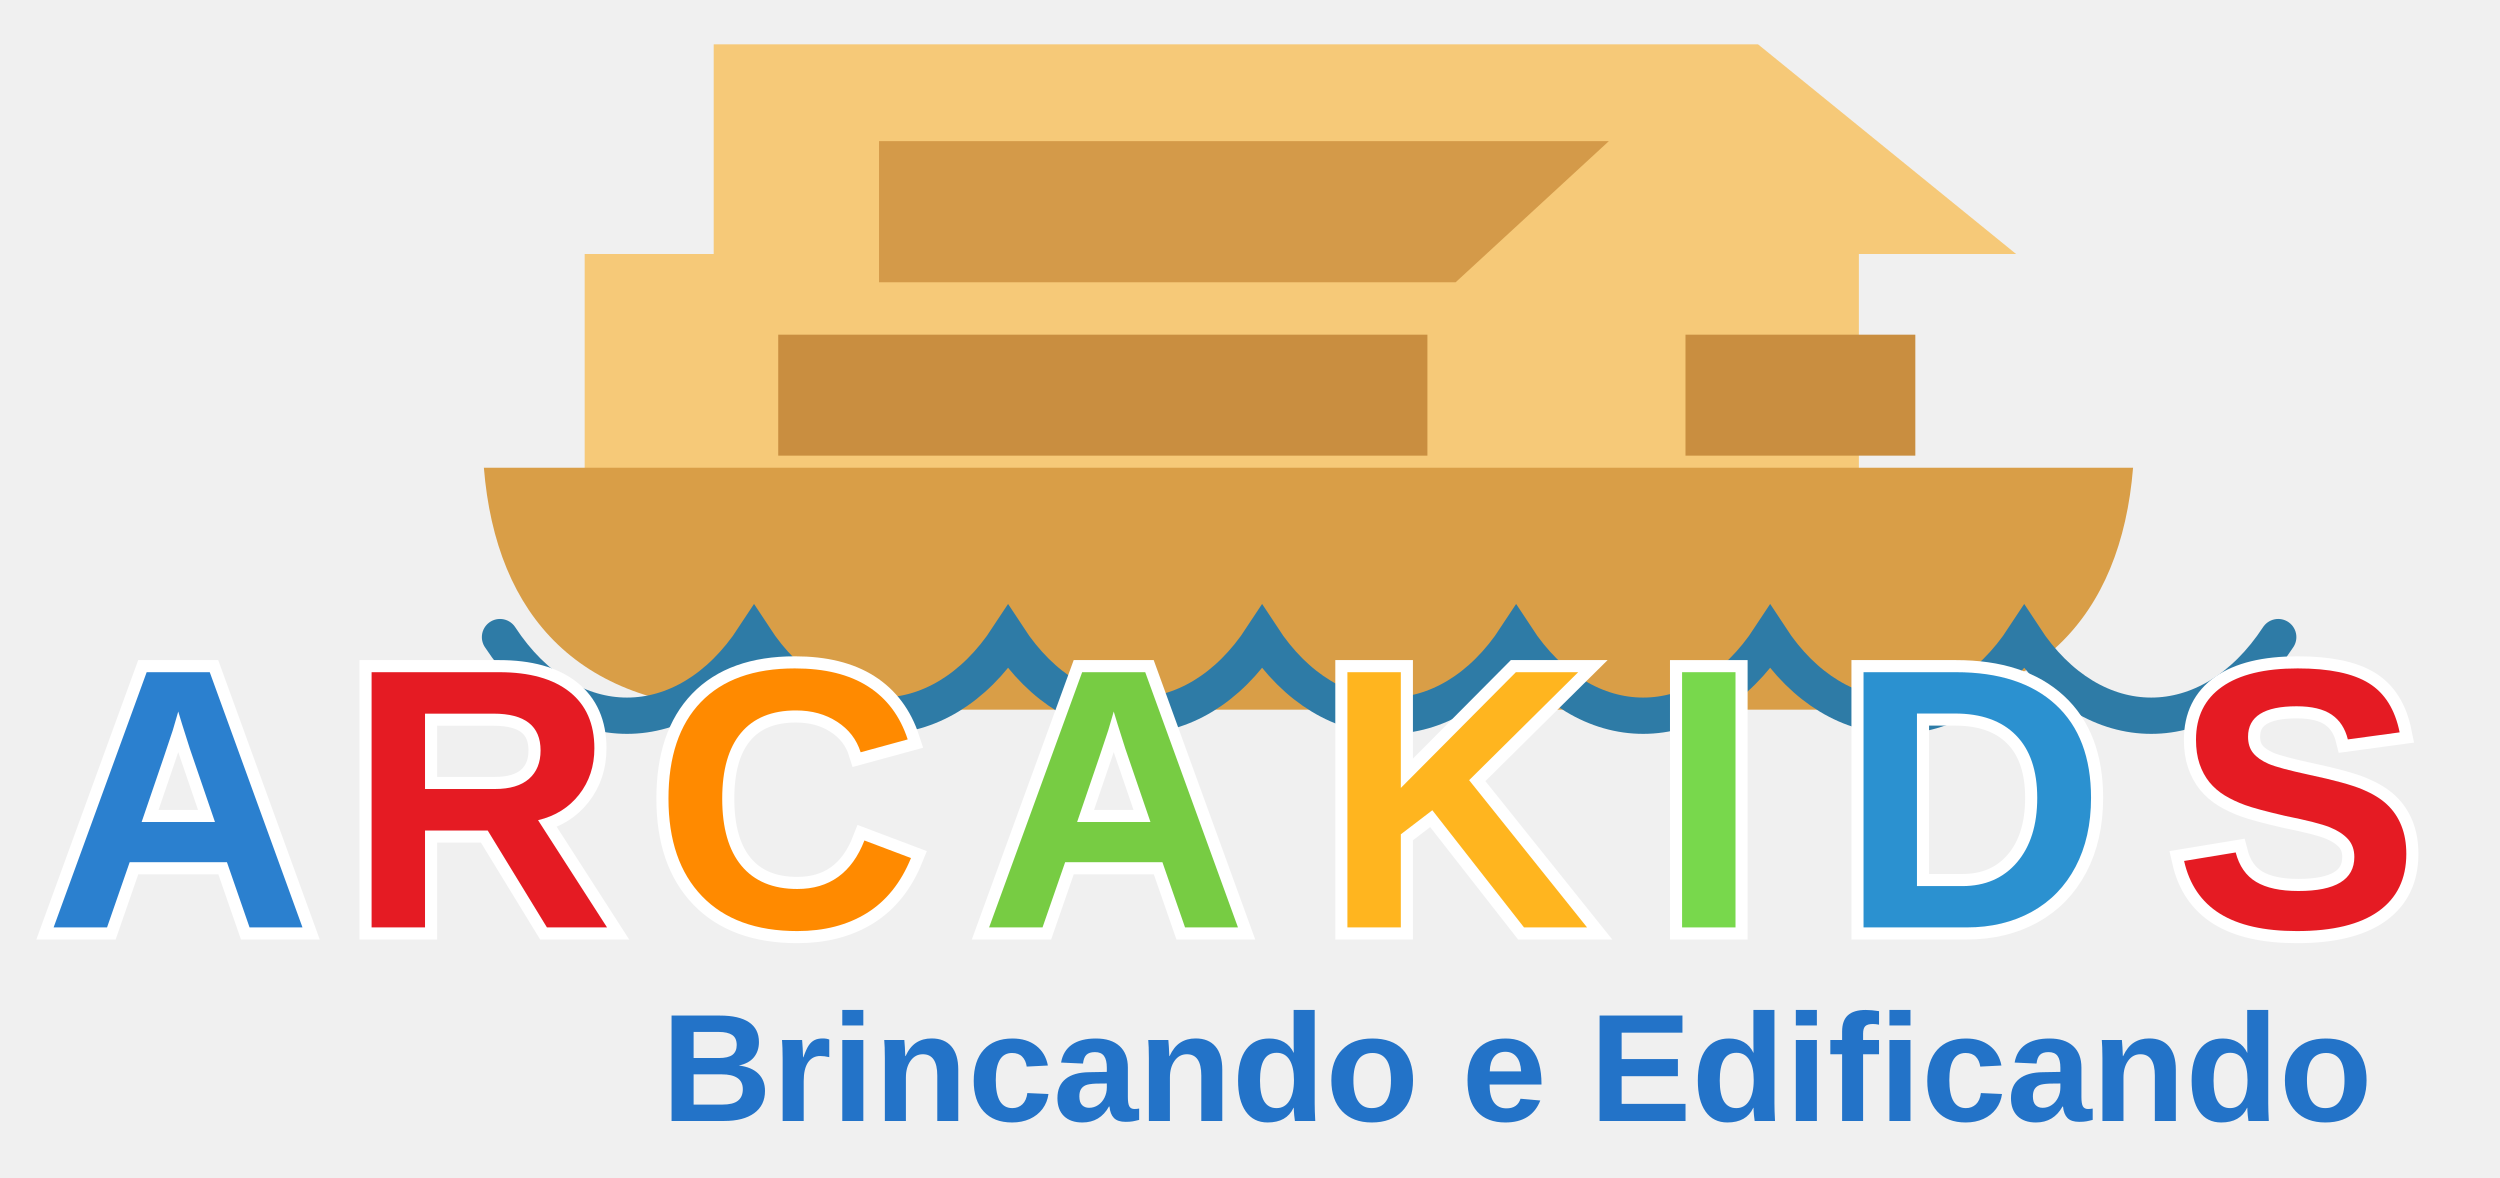
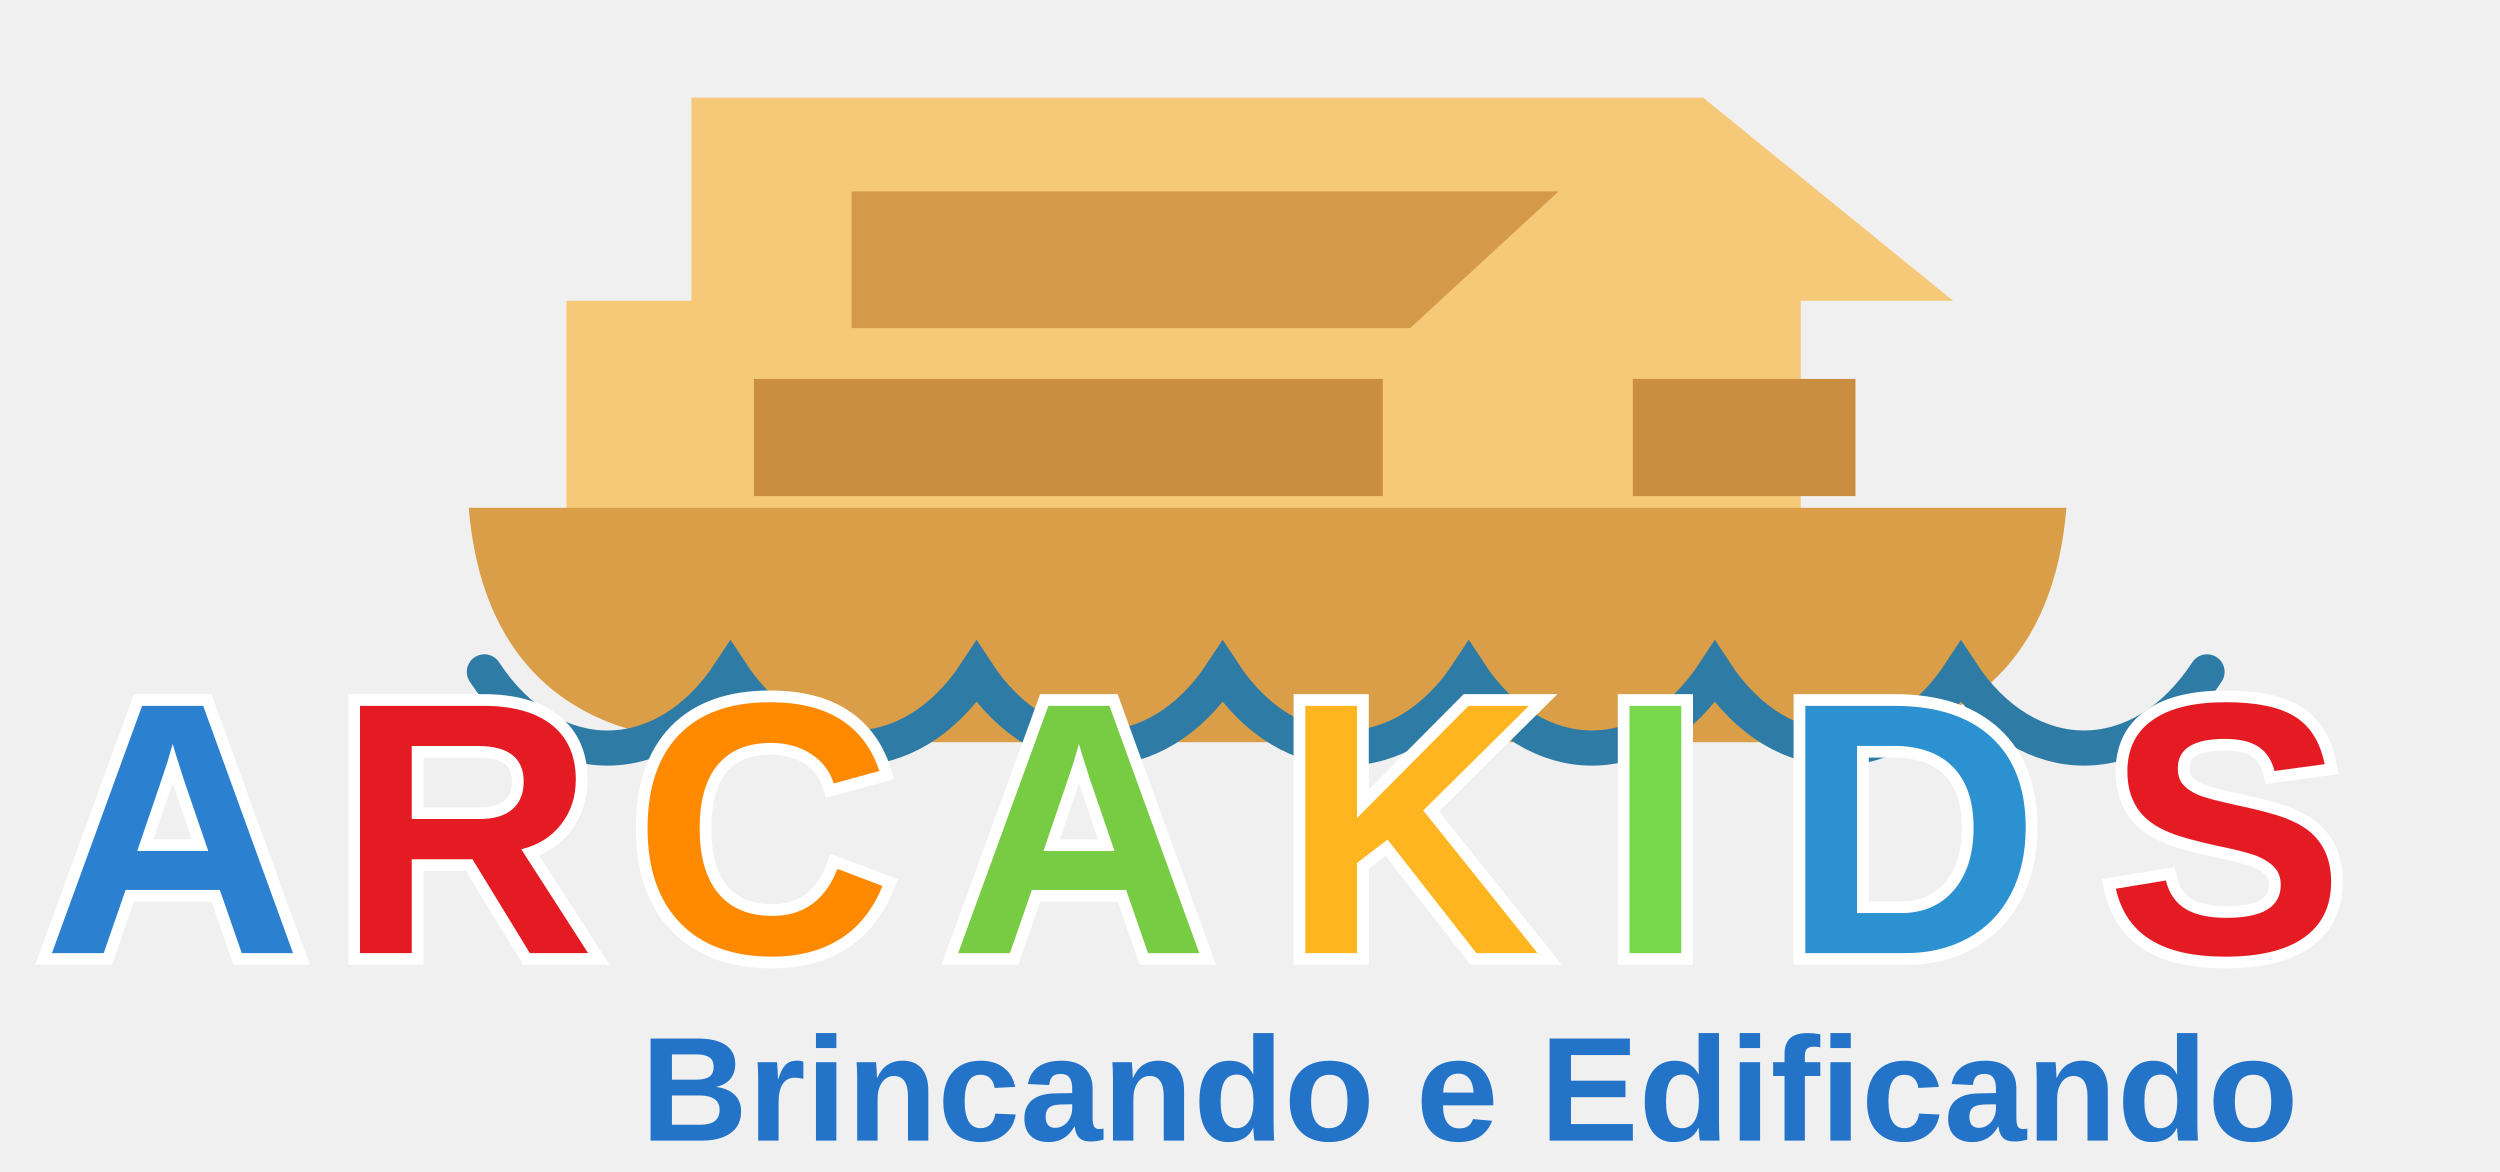
- <svg xmlns="http://www.w3.org/2000/svg" width="620" height="292" viewBox="60 64 620 292" fill="none" role="img" aria-labelledby="title desc">
+ <svg xmlns="http://www.w3.org/2000/svg" width="640" height="300" viewBox="60 50 640 300" fill="none" role="img" aria-labelledby="title desc">
  <path d="M237 75H496L560 127H521V184H205V127H237V75Z" fill="#F6C978" />
  <path d="M278 99H459L421 134H278V99Z" fill="#D49A49" />
  <path d="M253 147H414V177H253V147Z" fill="#C98E40" />
  <path d="M478 147H535V177H478V147Z" fill="#C98E40" />
  <path d="M180 180H589C586 217 565 240 523 240H246C204 240 183 217 180 180Z" fill="#D99E47" />
  <path d="M184 222C201 248 230 248 247 222C264 248 293 248 310 222C327 248 356 248 373 222C390 248 419 248 436 222C453 248 482 248 499 222C516 248 545 248 562 222C579 248 608 248 625 222" stroke="#2E7BA6" stroke-width="9" stroke-linecap="round" />
  <g font-family="Arial Rounded MT Bold, Arial, sans-serif" font-size="92" font-weight="900" stroke="white" stroke-width="6" paint-order="stroke fill">
    <text x="71" y="294" fill="#2B80CF">A</text>
    <text x="146" y="294" fill="#E51B23">R</text>
    <text x="222" y="294" fill="#FF8A00">C</text>
    <text x="303" y="294" fill="#77CC43">A</text>
    <text x="388" y="294" fill="#FFB51F">K</text>
    <text x="471" y="294" fill="#78D84C">I</text>
    <text x="516" y="294" fill="#2B91D0">D</text>
    <text x="599" y="294" fill="#E51B23">S</text>
  </g>
  <text x="224" y="342" fill="#2373C8" font-family="Arial Rounded MT Bold, Arial, sans-serif" font-size="38" font-weight="800">Brincando e Edificando</text>
</svg>
